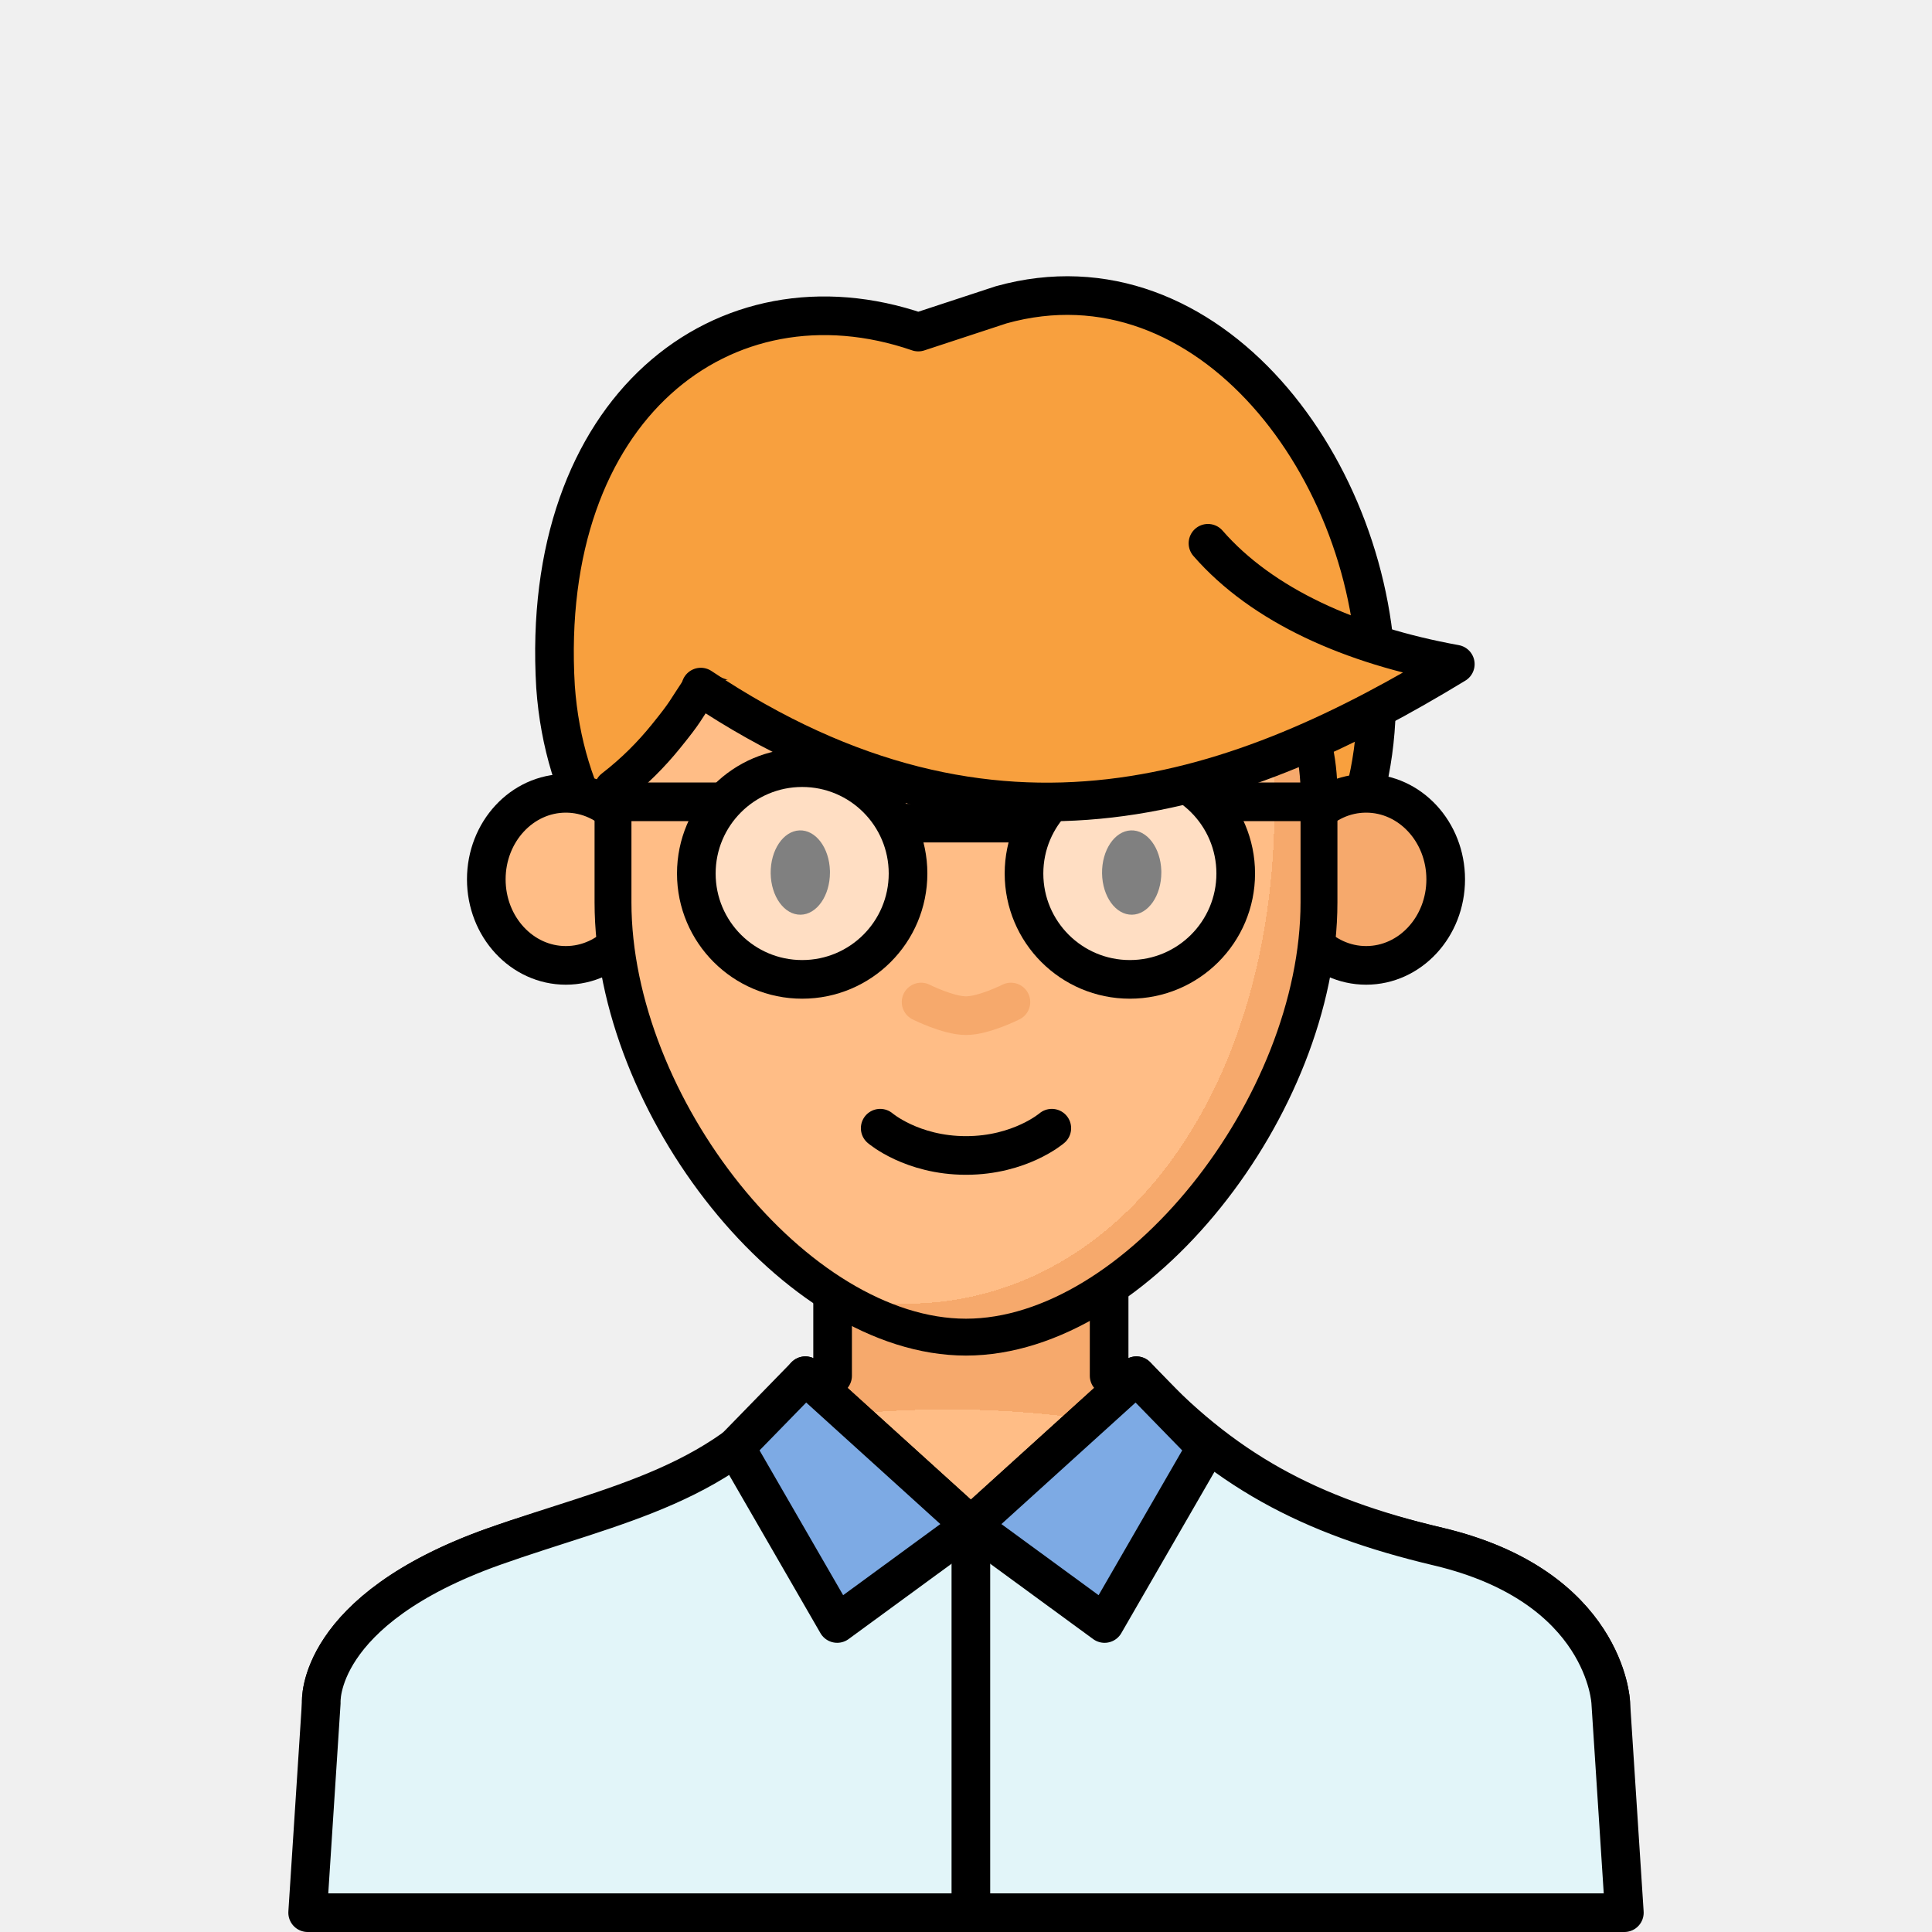
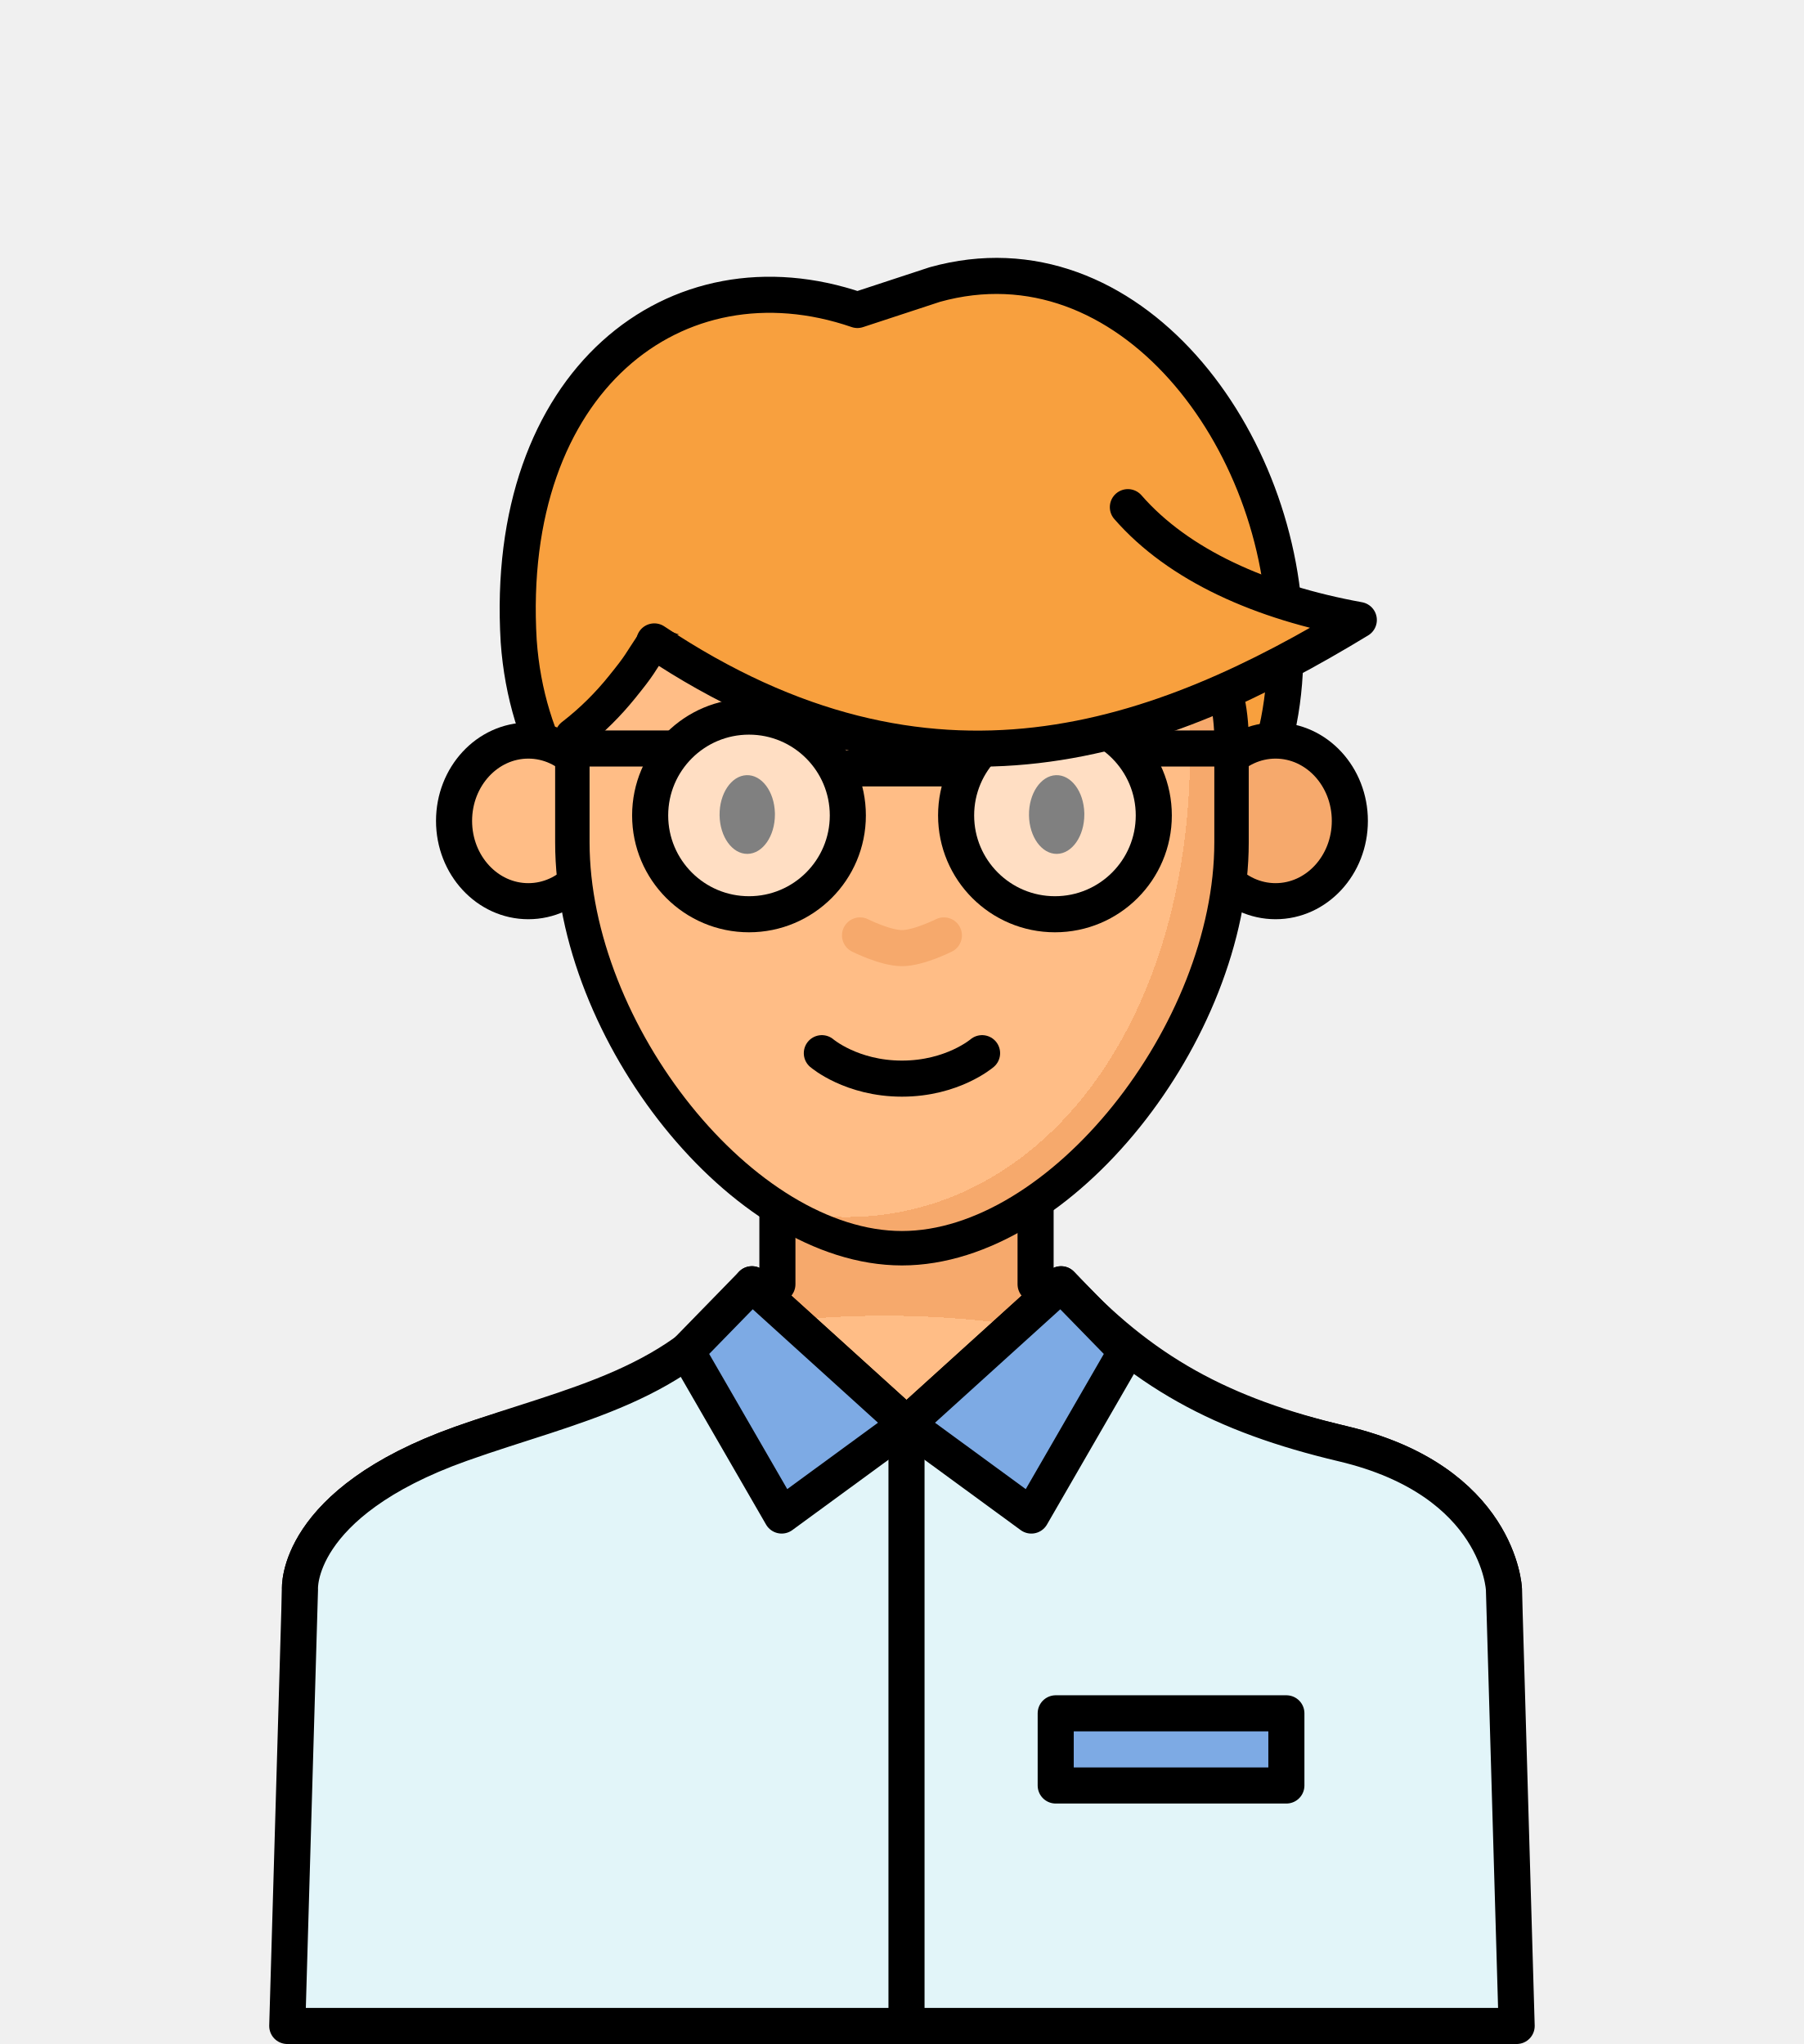
- <svg xmlns="http://www.w3.org/2000/svg" xmlns:ns2="http://www.openswatchbook.org/uri/2009/osb" xmlns:xlink="http://www.w3.org/1999/xlink" width="150mm" height="150mm" viewBox="0 0 150 150" version="1.1" id="svg3147">
+ <svg xmlns="http://www.w3.org/2000/svg" xmlns:ns2="http://www.openswatchbook.org/uri/2009/osb" xmlns:xlink="http://www.w3.org/1999/xlink" id="svg3147" version="1.1" viewBox="0 0 150 170" height="170mm" width="150mm">
  <defs id="defs3141">
-     <pattern patternUnits="userSpaceOnUse" width="8.713" height="7.611" patternTransform="translate(-2054.333,1959.279)" id="carreau-pt">
-       <rect style="fill:#800000;fill-opacity:1;stroke:none;stroke-width:1.086;stroke-linecap:round;stroke-linejoin:round;stroke-miterlimit:4;stroke-dasharray:none;stop-color:#000000" id="rect119919" width="8.713" height="7.611" x="-2.2737368e-13" y="6.2746067e-06" />
-       <path style="fill:#800000;stroke:#c11a1a;stroke-width:1.81;stroke-linecap:butt;stroke-linejoin:miter;stroke-miterlimit:4;stroke-dasharray:none;stroke-opacity:1" d="M 3.075,7.611 V 0" id="path119921" />
-       <path style="fill:#c11a1a;fill-opacity:1;stroke:#c11a1a;stroke-width:1.81;stroke-linecap:butt;stroke-linejoin:miter;stroke-miterlimit:4;stroke-dasharray:none;stroke-opacity:1" d="M 1.3287401e-5,4.79 H 8.713" id="path119923" />
+     <pattern id="carreau-pt" patternTransform="translate(-2054.333,1959.279)" height="7.611" width="8.713" patternUnits="userSpaceOnUse">
+       <rect y="6.2746067e-06" x="-2.2737368e-13" height="7.611" width="8.713" id="rect119919" style="fill:#800000;fill-opacity:1;stroke:none;stroke-width:1.086;stroke-linecap:round;stroke-linejoin:round;stroke-miterlimit:4;stroke-dasharray:none;stop-color:#000000" />
+       <path id="path119921" d="M 3.075,7.611 V 0" style="fill:#800000;stroke:#c11a1a;stroke-width:1.81;stroke-linecap:butt;stroke-linejoin:miter;stroke-miterlimit:4;stroke-dasharray:none;stroke-opacity:1" />
+       <path id="path119923" d="M 1.3287401e-5,4.79 H 8.713" style="fill:#c11a1a;fill-opacity:1;stroke:#c11a1a;stroke-width:1.81;stroke-linecap:butt;stroke-linejoin:miter;stroke-miterlimit:4;stroke-dasharray:none;stroke-opacity:1" />
    </pattern>
-     <pattern patternUnits="userSpaceOnUse" width="85" height="85" patternTransform="translate(-1862,1832)" id="pattern115842">
-       <rect style="fill:#800000;fill-opacity:1;stroke:none;stroke-width:11.339;stroke-linecap:round;stroke-linejoin:round;stroke-miterlimit:4;stroke-dasharray:none;stop-color:#000000" id="rect104700" width="85" height="85" x="3.4178149e-05" y="0" />
-       <path style="fill:#800000;stroke:#c11a1a;stroke-width:18.898;stroke-linecap:butt;stroke-linejoin:miter;stroke-miterlimit:4;stroke-dasharray:none;stroke-opacity:1" d="M 30,85 V 1.0187008e-5" id="path104779" />
-       <path style="fill:#c11a1a;fill-opacity:1;stroke:#c11a1a;stroke-width:18.898;stroke-linecap:butt;stroke-linejoin:miter;stroke-miterlimit:4;stroke-dasharray:none;stroke-opacity:1" d="M 0,53.5 H 85" id="path107256" />
+     <pattern id="pattern115842" patternTransform="translate(-1862,1832)" height="85" width="85" patternUnits="userSpaceOnUse">
+       <rect y="0" x="3.4178149e-05" height="85" width="85" id="rect104700" style="fill:#800000;fill-opacity:1;stroke:none;stroke-width:11.339;stroke-linecap:round;stroke-linejoin:round;stroke-miterlimit:4;stroke-dasharray:none;stop-color:#000000" />
+       <path id="path104779" d="M 30,85 V 1.0187008e-5" style="fill:#800000;stroke:#c11a1a;stroke-width:18.898;stroke-linecap:butt;stroke-linejoin:miter;stroke-miterlimit:4;stroke-dasharray:none;stroke-opacity:1" />
+       <path id="path107256" d="M 0,53.5 H 85" style="fill:#c11a1a;fill-opacity:1;stroke:#c11a1a;stroke-width:18.898;stroke-linecap:butt;stroke-linejoin:miter;stroke-miterlimit:4;stroke-dasharray:none;stroke-opacity:1" />
    </pattern>
-     <pattern id="carreau-vert" patternTransform="translate(-4914.837,100.0675)" height="8.541" width="9.515" patternUnits="userSpaceOnUse">
-       <rect style="color:#000000;overflow:visible;fill:url(#linearGradient4920);fill-opacity:1;stroke:#3d662c;stroke-width:1.355;stroke-linecap:square;stroke-linejoin:miter;stroke-miterlimit:4;stroke-dasharray:none;stroke-opacity:1;stop-color:#000000" id="rect4918" width="8.16" height="7.186" x="0.678" y="0.678" />
+     <pattern patternUnits="userSpaceOnUse" width="9.515" height="8.541" patternTransform="translate(-4914.837,100.0675)" id="carreau-vert">
+       <rect y="0.678" x="0.678" height="7.186" width="8.16" id="rect4918" style="color:#000000;overflow:visible;fill:url(#linearGradient4920);fill-opacity:1;stroke:#3d662c;stroke-width:1.355;stroke-linecap:square;stroke-linejoin:miter;stroke-miterlimit:4;stroke-dasharray:none;stroke-opacity:1;stop-color:#000000" />
    </pattern>
-     <linearGradient y2="37.991" x2="-1234.215" y1="37.991" x1="-1248.374" gradientTransform="matrix(0.9627156,0,0,0.8477387,1201.063,-26.7992)" gradientUnits="userSpaceOnUse" id="linearGradient4920" xlink:href="#linearGradient4905" />
-     <linearGradient ns2:paint="solid" id="linearGradient4905">
-       <stop id="stop4903" offset="0" style="stop-color:#3f9320;stop-opacity:1;" />
+     <linearGradient xlink:href="#linearGradient4905" id="linearGradient4920" gradientUnits="userSpaceOnUse" gradientTransform="matrix(0.9627156,0,0,0.8477387,1201.063,-26.7992)" x1="-1248.374" y1="37.991" x2="-1234.215" y2="37.991" />
+     <linearGradient id="linearGradient4905" ns2:paint="solid">
+       <stop style="stop-color:#3f9320;stop-opacity:1;" offset="0" id="stop4903" />
    </linearGradient>
-     <pattern id="pattern115842-0-4" patternTransform="translate(-1862,1832)" height="85" width="85" patternUnits="userSpaceOnUse">
-       <rect y="0" x="3.4178149e-05" height="85" width="85" id="rect104700-3-5" style="fill:#800000;fill-opacity:1;stroke:none;stroke-width:11.339;stroke-linecap:round;stroke-linejoin:round;stroke-miterlimit:4;stroke-dasharray:none;stop-color:#000000" />
-       <path id="path104779-9-5" d="M 30,85 V 1.0187008e-5" style="fill:#800000;stroke:#c11a1a;stroke-width:18.898;stroke-linecap:butt;stroke-linejoin:miter;stroke-miterlimit:4;stroke-dasharray:none;stroke-opacity:1" />
-       <path id="path107256-5-6" d="M 0,53.5 H 85" style="fill:#c11a1a;fill-opacity:1;stroke:#c11a1a;stroke-width:18.898;stroke-linecap:butt;stroke-linejoin:miter;stroke-miterlimit:4;stroke-dasharray:none;stroke-opacity:1" />
+     <pattern patternUnits="userSpaceOnUse" width="85" height="85" patternTransform="translate(-1862,1832)" id="pattern115842-0-4">
+       <rect style="fill:#800000;fill-opacity:1;stroke:none;stroke-width:11.339;stroke-linecap:round;stroke-linejoin:round;stroke-miterlimit:4;stroke-dasharray:none;stop-color:#000000" id="rect104700-3-5" width="85" height="85" x="3.4178149e-05" y="0" />
+       <path style="fill:#800000;stroke:#c11a1a;stroke-width:18.898;stroke-linecap:butt;stroke-linejoin:miter;stroke-miterlimit:4;stroke-dasharray:none;stroke-opacity:1" d="M 30,85 V 1.0187008e-5" id="path104779-9-5" />
+       <path style="fill:#c11a1a;fill-opacity:1;stroke:#c11a1a;stroke-width:18.898;stroke-linecap:butt;stroke-linejoin:miter;stroke-miterlimit:4;stroke-dasharray:none;stroke-opacity:1" d="M 0,53.5 H 85" id="path107256-5-6" />
    </pattern>
-     <radialGradient gradientUnits="userSpaceOnUse" gradientTransform="matrix(0.3312309,0.00270806,-0.00156891,0.1918979,-794.2985,-468.2308)" r="195.663" fy="602.332" fx="-391.231" cy="602.332" cx="-391.231" id="radialGradient23876-8" xlink:href="#linearGradient853" />
+     <radialGradient xlink:href="#linearGradient853" id="radialGradient23876-8" cx="-391.231" cy="602.332" fx="-391.231" fy="602.332" r="195.663" gradientTransform="matrix(0.3312309,0.00270806,-0.00156891,0.1918979,-794.2985,-468.2308)" gradientUnits="userSpaceOnUse" />
    <linearGradient id="linearGradient853">
-       <stop style="stop-color:#ffbd86;stop-opacity:1;" offset="0" id="stop849" />
-       <stop id="stop859" offset="0.707" style="stop-color:#ffbd86;stop-opacity:1" />
-       <stop id="stop857" offset="0.707" style="stop-color:#f6a96c;stop-opacity:1" />
-       <stop style="stop-color:#f6a96c;stop-opacity:1" offset="1" id="stop851" />
+       <stop id="stop849" offset="0" style="stop-color:#ffbd86;stop-opacity:1;" />
+       <stop style="stop-color:#ffbd86;stop-opacity:1" offset="0.707" id="stop859" />
+       <stop style="stop-color:#f6a96c;stop-opacity:1" offset="0.707" id="stop857" />
+       <stop id="stop851" offset="1" style="stop-color:#f6a96c;stop-opacity:1" />
    </linearGradient>
-     <radialGradient gradientUnits="userSpaceOnUse" gradientTransform="matrix(1.544547,-0.2697189,0.4544362,2.159023,-669.7052,-804.1276)" r="29.964" fy="144.489" fx="-213.612" cy="144.489" cx="-213.612" id="radialGradient1872-3" xlink:href="#linearGradient853" />
+     <radialGradient xlink:href="#linearGradient853" id="radialGradient1872-3" cx="-213.612" cy="144.489" fx="-213.612" fy="144.489" r="29.964" gradientTransform="matrix(1.544547,-0.2697189,0.4544362,2.159023,-669.7052,-804.1276)" gradientUnits="userSpaceOnUse" />
  </defs>
  <g id="layer1">
-     <g transform="translate(998.8214,489.683)" style="mix-blend-mode:normal" id="g4940">
-       <path id="rect45042" style="fill:#f8a03e;fill-opacity:1;stroke:#000000;stroke-width:3;stroke-linecap:round;stroke-linejoin:round;stop-color:#000000" d="m -927.526,-463.902 4.12,-1.354 2.321,-0.763 c 16.11,-4.492 29.131,12.935 29.131,29.66 0.947,38.011 -61.239,35.249 -63.736,0 -1.297,-21.652 13.078,-32.728 28.164,-27.544 z" />
-       <path id="rect8920-0" style="fill:url(#radialGradient23876-8);fill-opacity:1;stroke:#000000;stroke-width:3;stroke-linecap:round;stroke-linejoin:round;stroke-miterlimit:4;stroke-dasharray:none;stroke-opacity:1;stop-color:#000000" d="m -934.178,-397.197 v 14.325 c -5.824,8.507 -17.005,9.956 -26.307,13.267 -13.88,4.94 -13.392,12.097 -13.392,12.097 v 16.325 h 100.111 v -16.325 c 0,0 -0.371,-9.014 -13.392,-12.097 -10.082,-2.387 -18.836,-5.952 -25.551,-13.267 v -14.325 z" />
-       <g id="g2217-7" transform="translate(-721.8796,-576.4092)" style="fill:#e2f5f9;fill-opacity:1">
-         <ellipse ry="6.679" rx="6.176" cy="154.999" cx="-233.01" id="path861-2-3" style="color:#000000;overflow:visible;fill:#ffbd86;fill-opacity:1;stroke:#000000;stroke-width:3;stroke-linecap:round;stroke-miterlimit:4;stroke-dasharray:none;stroke-opacity:1;stop-color:#000000" />
-         <ellipse style="color:#000000;overflow:visible;fill:#f6a96c;fill-opacity:1;stroke:#000000;stroke-width:3;stroke-linecap:round;stroke-miterlimit:4;stroke-dasharray:none;stroke-opacity:1;stop-color:#000000" id="path861-0-6-4" cx="-170.874" cy="154.999" rx="6.176" ry="6.679" />
+     <g id="g4940" style="mix-blend-mode:normal" transform="translate(998.8214,489.683)">
+       <path d="m -927.526,-463.902 4.12,-1.354 2.321,-0.763 c 16.11,-4.492 29.131,12.935 29.131,29.66 0.947,38.011 -61.239,35.249 -63.736,0 -1.297,-21.652 13.078,-32.728 28.164,-27.544 z" style="fill:#f8a03e;fill-opacity:1;stroke:#000000;stroke-width:3;stroke-linecap:round;stroke-linejoin:round;stop-color:#000000" id="rect45042" />
+       <path d="m -934.178,-397.197 v 14.325 c -5.824,8.507 -17.005,9.956 -26.307,13.267 -13.88,4.94 -13.392,12.097 -13.392,12.097 v 16.325 h 100.111 v -16.325 c 0,0 -0.371,-9.014 -13.392,-12.097 -10.082,-2.387 -18.836,-5.952 -25.551,-13.267 v -14.325 z" style="fill:url(#radialGradient23876-8);fill-opacity:1;stroke:#000000;stroke-width:3;stroke-linecap:round;stroke-linejoin:round;stroke-miterlimit:4;stroke-dasharray:none;stroke-opacity:1;stop-color:#000000" id="rect8920-0" />
+       <g style="fill:#e2f5f9;fill-opacity:1" transform="translate(-721.8796,-576.4092)" id="g2217-7">
+         <ellipse style="color:#000000;overflow:visible;fill:#ffbd86;fill-opacity:1;stroke:#000000;stroke-width:3;stroke-linecap:round;stroke-miterlimit:4;stroke-dasharray:none;stroke-opacity:1;stop-color:#000000" id="path861-2-3" cx="-233.01" cy="154.999" rx="6.176" ry="6.679" />
+         <ellipse ry="6.679" rx="6.176" cy="154.999" cx="-170.874" id="path861-0-6-4" style="color:#000000;overflow:visible;fill:#f6a96c;fill-opacity:1;stroke:#000000;stroke-width:3;stroke-linecap:round;stroke-miterlimit:4;stroke-dasharray:none;stroke-opacity:1;stop-color:#000000" />
      </g>
-       <path id="rect1621-99" style="fill:url(#radialGradient1872-3);fill-opacity:1;stroke:#000000;stroke-width:2.863;stroke-linecap:round;stroke-linejoin:round;stop-color:#000000" d="m -896.416,-428.489 v 8.865 c 0,15.769 -14.177,33.756 -27.406,33.756 -13.229,0 -27.406,-17.987 -27.406,-33.756 v -8.865 c 1.698,-1.314 3.005,-2.661 4.108,-4.022 1.604,-1.979 1.39,-1.858 2.706,-3.826 8.64,6.344 47.298,-15.32 47.998,7.848 z" />
-       <path style="fill:none;fill-opacity:1;stroke:#000000;stroke-width:3;stroke-linecap:round;stroke-linejoin:miter;stroke-miterlimit:4;stroke-dasharray:none;stroke-opacity:1" d="m -930.483,-402.09 c 0,0 2.461,2.117 6.662,2.117 4.201,0 6.662,-2.117 6.662,-2.117" id="path2252-0" />
-       <path style="fill:#000000;fill-opacity:0;stroke:#f6a96c;stroke-width:3;stroke-linecap:round;stroke-linejoin:miter;stroke-miterlimit:4;stroke-dasharray:none;stroke-opacity:1" d="m -927.308,-411.885 c 0,0 2.102,1.058 3.487,1.058 1.384,0 3.487,-1.058 3.487,-1.058" id="path2252-4-0" />
-       <g id="g2407-4" transform="translate(-714.0852,-563.0883)" style="fill:#e2f5f9;fill-opacity:1">
-         <path id="path984-6-4" style="color:#000000;overflow:visible;fill:#000000;fill-opacity:1;stroke:none;stroke-width:3;stroke-linecap:round;stroke-linejoin:round;stroke-miterlimit:4;stroke-dasharray:none;stroke-opacity:1;stop-color:#000000" d="m -220.299,141.149 a 2.301,3.274 0 0 1 -2.279,3.274 2.301,3.274 0 0 1 -2.323,-3.21 2.301,3.274 0 0 1 2.234,-3.336 2.301,3.274 0 0 1 2.367,3.145" />
-         <path style="color:#000000;overflow:visible;fill:#000000;fill-opacity:1;stroke:none;stroke-width:3;stroke-linecap:round;stroke-linejoin:round;stroke-miterlimit:4;stroke-dasharray:none;stroke-opacity:1;stop-color:#000000" id="path984-3-2-3" d="m -194.571,141.149 a 2.301,3.274 0 0 1 -2.279,3.274 2.301,3.274 0 0 1 -2.323,-3.21 2.301,3.274 0 0 1 2.234,-3.336 2.301,3.274 0 0 1 2.367,3.145" />
+       <path d="m -896.416,-428.489 v 8.865 c 0,15.769 -14.177,33.756 -27.406,33.756 -13.229,0 -27.406,-17.987 -27.406,-33.756 v -8.865 c 1.698,-1.314 3.005,-2.661 4.108,-4.022 1.604,-1.979 1.39,-1.858 2.706,-3.826 8.64,6.344 47.298,-15.32 47.998,7.848 z" style="fill:url(#radialGradient1872-3);fill-opacity:1;stroke:#000000;stroke-width:2.863;stroke-linecap:round;stroke-linejoin:round;stop-color:#000000" id="rect1621-99" />
+       <path id="path2252-0" d="m -930.483,-402.09 c 0,0 2.461,2.117 6.662,2.117 4.201,0 6.662,-2.117 6.662,-2.117" style="fill:none;fill-opacity:1;stroke:#000000;stroke-width:3;stroke-linecap:round;stroke-linejoin:miter;stroke-miterlimit:4;stroke-dasharray:none;stroke-opacity:1" />
+       <path id="path2252-4-0" d="m -927.308,-411.885 c 0,0 2.102,1.058 3.487,1.058 1.384,0 3.487,-1.058 3.487,-1.058" style="fill:#000000;fill-opacity:0;stroke:#f6a96c;stroke-width:3;stroke-linecap:round;stroke-linejoin:miter;stroke-miterlimit:4;stroke-dasharray:none;stroke-opacity:1" />
+       <g style="fill:#e2f5f9;fill-opacity:1" transform="translate(-714.0852,-563.0883)" id="g2407-4">
+         <path d="m -220.299,141.149 a 2.301,3.274 0 0 1 -2.279,3.274 2.301,3.274 0 0 1 -2.323,-3.21 2.301,3.274 0 0 1 2.234,-3.336 2.301,3.274 0 0 1 2.367,3.145" style="color:#000000;overflow:visible;fill:#000000;fill-opacity:1;stroke:none;stroke-width:3;stroke-linecap:round;stroke-linejoin:round;stroke-miterlimit:4;stroke-dasharray:none;stroke-opacity:1;stop-color:#000000" id="path984-6-4" />
+         <path d="m -194.571,141.149 a 2.301,3.274 0 0 1 -2.279,3.274 2.301,3.274 0 0 1 -2.323,-3.21 2.301,3.274 0 0 1 2.234,-3.336 2.301,3.274 0 0 1 2.367,3.145" id="path984-3-2-3" style="color:#000000;overflow:visible;fill:#000000;fill-opacity:1;stroke:none;stroke-width:3;stroke-linecap:round;stroke-linejoin:round;stroke-miterlimit:4;stroke-dasharray:none;stroke-opacity:1;stop-color:#000000" />
      </g>
-       <path id="rect8920-5-2-8-8" style="fill:#e2f5f9;fill-opacity:1;stroke:#000000;stroke-width:3;stroke-linecap:round;stroke-linejoin:round;stroke-miterlimit:4;stroke-dasharray:none;stroke-opacity:1;stop-color:#000000" d="m -936.295,-382.872 c -5.824,8.507 -14.888,9.956 -24.19,13.267 -13.88,4.94 -13.392,12.097 -13.392,12.097 l -1.058,16.325 h 102.228 l -1.058,-16.325 c 0,0 -0.371,-9.014 -13.392,-12.097 -10.082,-2.387 -16.719,-5.952 -23.435,-13.267 l -12.851,11.642 z" />
-       <path style="fill:#e2f5f9;fill-opacity:1;stroke:#000000;stroke-width:3;stroke-linecap:butt;stroke-linejoin:miter;stroke-miterlimit:4;stroke-dasharray:none;stroke-opacity:1" d="m -923.443,-371.23 v 30.047" id="path71731-9-5-9" />
-       <path style="fill:#7daae4;fill-opacity:1;stroke:#000000;stroke-width:3;stroke-linecap:round;stroke-linejoin:round;stroke-miterlimit:4;stroke-dasharray:none;stroke-opacity:1" d="m -941.717,-377.309 7.894,13.673 10.38,-7.595 -12.851,-11.642 z" id="path71766-3-5-0" />
-       <path style="fill:#7daae4;fill-opacity:1;stroke:#000000;stroke-width:3;stroke-linecap:round;stroke-linejoin:round;stroke-miterlimit:4;stroke-dasharray:none;stroke-opacity:1" d="m -923.443,-371.23 10.38,7.595 7.894,-13.673 -5.423,-5.563 -12.851,11.642" id="path71766-8-1-9-2" />
-       <g id="g102920" transform="translate(-348.5433,-136.8207)">
-         <path style="fill:#ffffff;fill-opacity:0.5;stroke:#000000;stroke-width:3;stroke-linecap:butt;stroke-linejoin:miter;stroke-miterlimit:4;stroke-dasharray:none;stroke-opacity:1" d="m -580.77,-288.956 h 10.988" id="path65191-0" />
-         <g id="g216608-1" style="fill:#ffffff;fill-opacity:0.5" transform="translate(-378.839,-400.2848)">
-           <path style="fill:#ffffff;fill-opacity:0.5;stroke:#000000;stroke-width:3;stroke-linecap:butt;stroke-linejoin:miter;stroke-miterlimit:4;stroke-dasharray:none;stroke-opacity:1" d="m -224.9,109.675 h 9.696" id="path64527-94" />
-           <circle style="fill:#ffffff;fill-opacity:0.5;stroke:#000000;stroke-width:3;stroke-linecap:round;stroke-linejoin:round;stroke-miterlimit:4;stroke-dasharray:none;stroke-opacity:1;stop-color:#000000" id="path215929-2" cx="-209.158" cy="115.242" r="8.219" />
+       <path d="m -936.295,-382.872 c -5.824,8.507 -14.888,9.956 -24.19,13.267 -13.88,4.94 -13.392,12.097 -13.392,12.097 l -1.058,36.325 h 102.228 l -1.058,-36.325 c 0,0 -0.371,-9.014 -13.392,-12.097 -10.082,-2.387 -16.719,-5.952 -23.435,-13.267 l -12.851,11.642 z" style="fill:#e2f5f9;fill-opacity:1;stroke:#000000;stroke-width:3;stroke-linecap:round;stroke-linejoin:round;stroke-miterlimit:4;stroke-dasharray:none;stroke-opacity:1;stop-color:#000000" id="rect8920-5-2-8-8" />
+       <path id="path71731-9-5-9" d="m -923.443,-371.23 v 50.047" style="fill:#e2f5f9;fill-opacity:1;stroke:#000000;stroke-width:3;stroke-linecap:butt;stroke-linejoin:miter;stroke-miterlimit:4;stroke-dasharray:none;stroke-opacity:1" />
+       <path id="path71766-3-5-0" d="m -941.717,-377.309 7.894,13.673 10.38,-7.595 -12.851,-11.642 z" style="fill:#7daae4;fill-opacity:1;stroke:#000000;stroke-width:3;stroke-linecap:round;stroke-linejoin:round;stroke-miterlimit:4;stroke-dasharray:none;stroke-opacity:1" />
+       <path id="path71766-8-1-9-2" d="m -923.443,-371.23 10.38,7.595 7.894,-13.673 -5.423,-5.563 -12.851,11.642" style="fill:#7daae4;fill-opacity:1;stroke:#000000;stroke-width:3;stroke-linecap:round;stroke-linejoin:round;stroke-miterlimit:4;stroke-dasharray:none;stroke-opacity:1" />
+       <g transform="translate(-348.5433,-136.8207)" id="g102920">
+         <path id="path65191-0" d="m -580.77,-288.956 h 10.988" style="fill:#ffffff;fill-opacity:0.5;stroke:#000000;stroke-width:3;stroke-linecap:butt;stroke-linejoin:miter;stroke-miterlimit:4;stroke-dasharray:none;stroke-opacity:1" />
+         <g transform="translate(-378.839,-400.2848)" style="fill:#ffffff;fill-opacity:0.5" id="g216608-1">
+           <path id="path64527-94" d="m -224.9,109.675 h 9.696" style="fill:#ffffff;fill-opacity:0.5;stroke:#000000;stroke-width:3;stroke-linecap:butt;stroke-linejoin:miter;stroke-miterlimit:4;stroke-dasharray:none;stroke-opacity:1" />
+           <circle r="8.219" cy="115.242" cx="-209.158" id="path215929-2" style="fill:#ffffff;fill-opacity:0.5;stroke:#000000;stroke-width:3;stroke-linecap:round;stroke-linejoin:round;stroke-miterlimit:4;stroke-dasharray:none;stroke-opacity:1;stop-color:#000000" />
        </g>
-         <g id="g216608-4-0" transform="matrix(-1,0,0,1,-771.7138,-400.2848)" style="fill:#ffffff;fill-opacity:0.5">
-           <path style="fill:#ffffff;fill-opacity:0.5;stroke:#000000;stroke-width:3;stroke-linecap:butt;stroke-linejoin:miter;stroke-miterlimit:4;stroke-dasharray:none;stroke-opacity:1" d="m -224.9,109.675 h 9.696" id="path64527-9-47" />
-           <circle style="fill:#ffffff;fill-opacity:0.5;stroke:#000000;stroke-width:3;stroke-linecap:round;stroke-linejoin:round;stroke-miterlimit:4;stroke-dasharray:none;stroke-opacity:1;stop-color:#000000" id="path215929-7-2" cx="-209.158" cy="115.242" r="8.219" />
+         <g style="fill:#ffffff;fill-opacity:0.5" transform="matrix(-1,0,0,1,-771.7138,-400.2848)" id="g216608-4-0">
+           <path id="path64527-9-47" d="m -224.9,109.675 h 9.696" style="fill:#ffffff;fill-opacity:0.5;stroke:#000000;stroke-width:3;stroke-linecap:butt;stroke-linejoin:miter;stroke-miterlimit:4;stroke-dasharray:none;stroke-opacity:1" />
+           <circle r="8.219" cy="115.242" cx="-209.158" id="path215929-7-2" style="fill:#ffffff;fill-opacity:0.5;stroke:#000000;stroke-width:3;stroke-linecap:round;stroke-linejoin:round;stroke-miterlimit:4;stroke-dasharray:none;stroke-opacity:1;stop-color:#000000" />
        </g>
      </g>
-       <path style="fill:#f8a03e;fill-opacity:1;stroke:#000000;stroke-width:3;stroke-linecap:round;stroke-linejoin:round;stroke-miterlimit:4;stroke-dasharray:none;stroke-opacity:1" d="m -944.413,-436.337 c 23.038,15.409 42.143,8.213 58.581,-1.782 -8.085,-1.468 -14.981,-4.541 -19.203,-9.384" id="path53135" />
+       <path id="path53135" d="m -944.413,-436.337 c 23.038,15.409 42.143,8.213 58.581,-1.782 -8.085,-1.468 -14.981,-4.541 -19.203,-9.384" style="fill:#f8a03e;fill-opacity:1;stroke:#000000;stroke-width:3;stroke-linecap:round;stroke-linejoin:round;stroke-miterlimit:4;stroke-dasharray:none;stroke-opacity:1" />
    </g>
+     <rect y="142.497" x="87.785" height="6.003" width="19.182" id="rect885" style="color:#000000;overflow:visible;fill:#7daae4;stroke:#000000;stroke-width:3;stroke-linecap:round;stroke-linejoin:round;stop-color:#000000;fill-opacity:1" />
  </g>
</svg>
